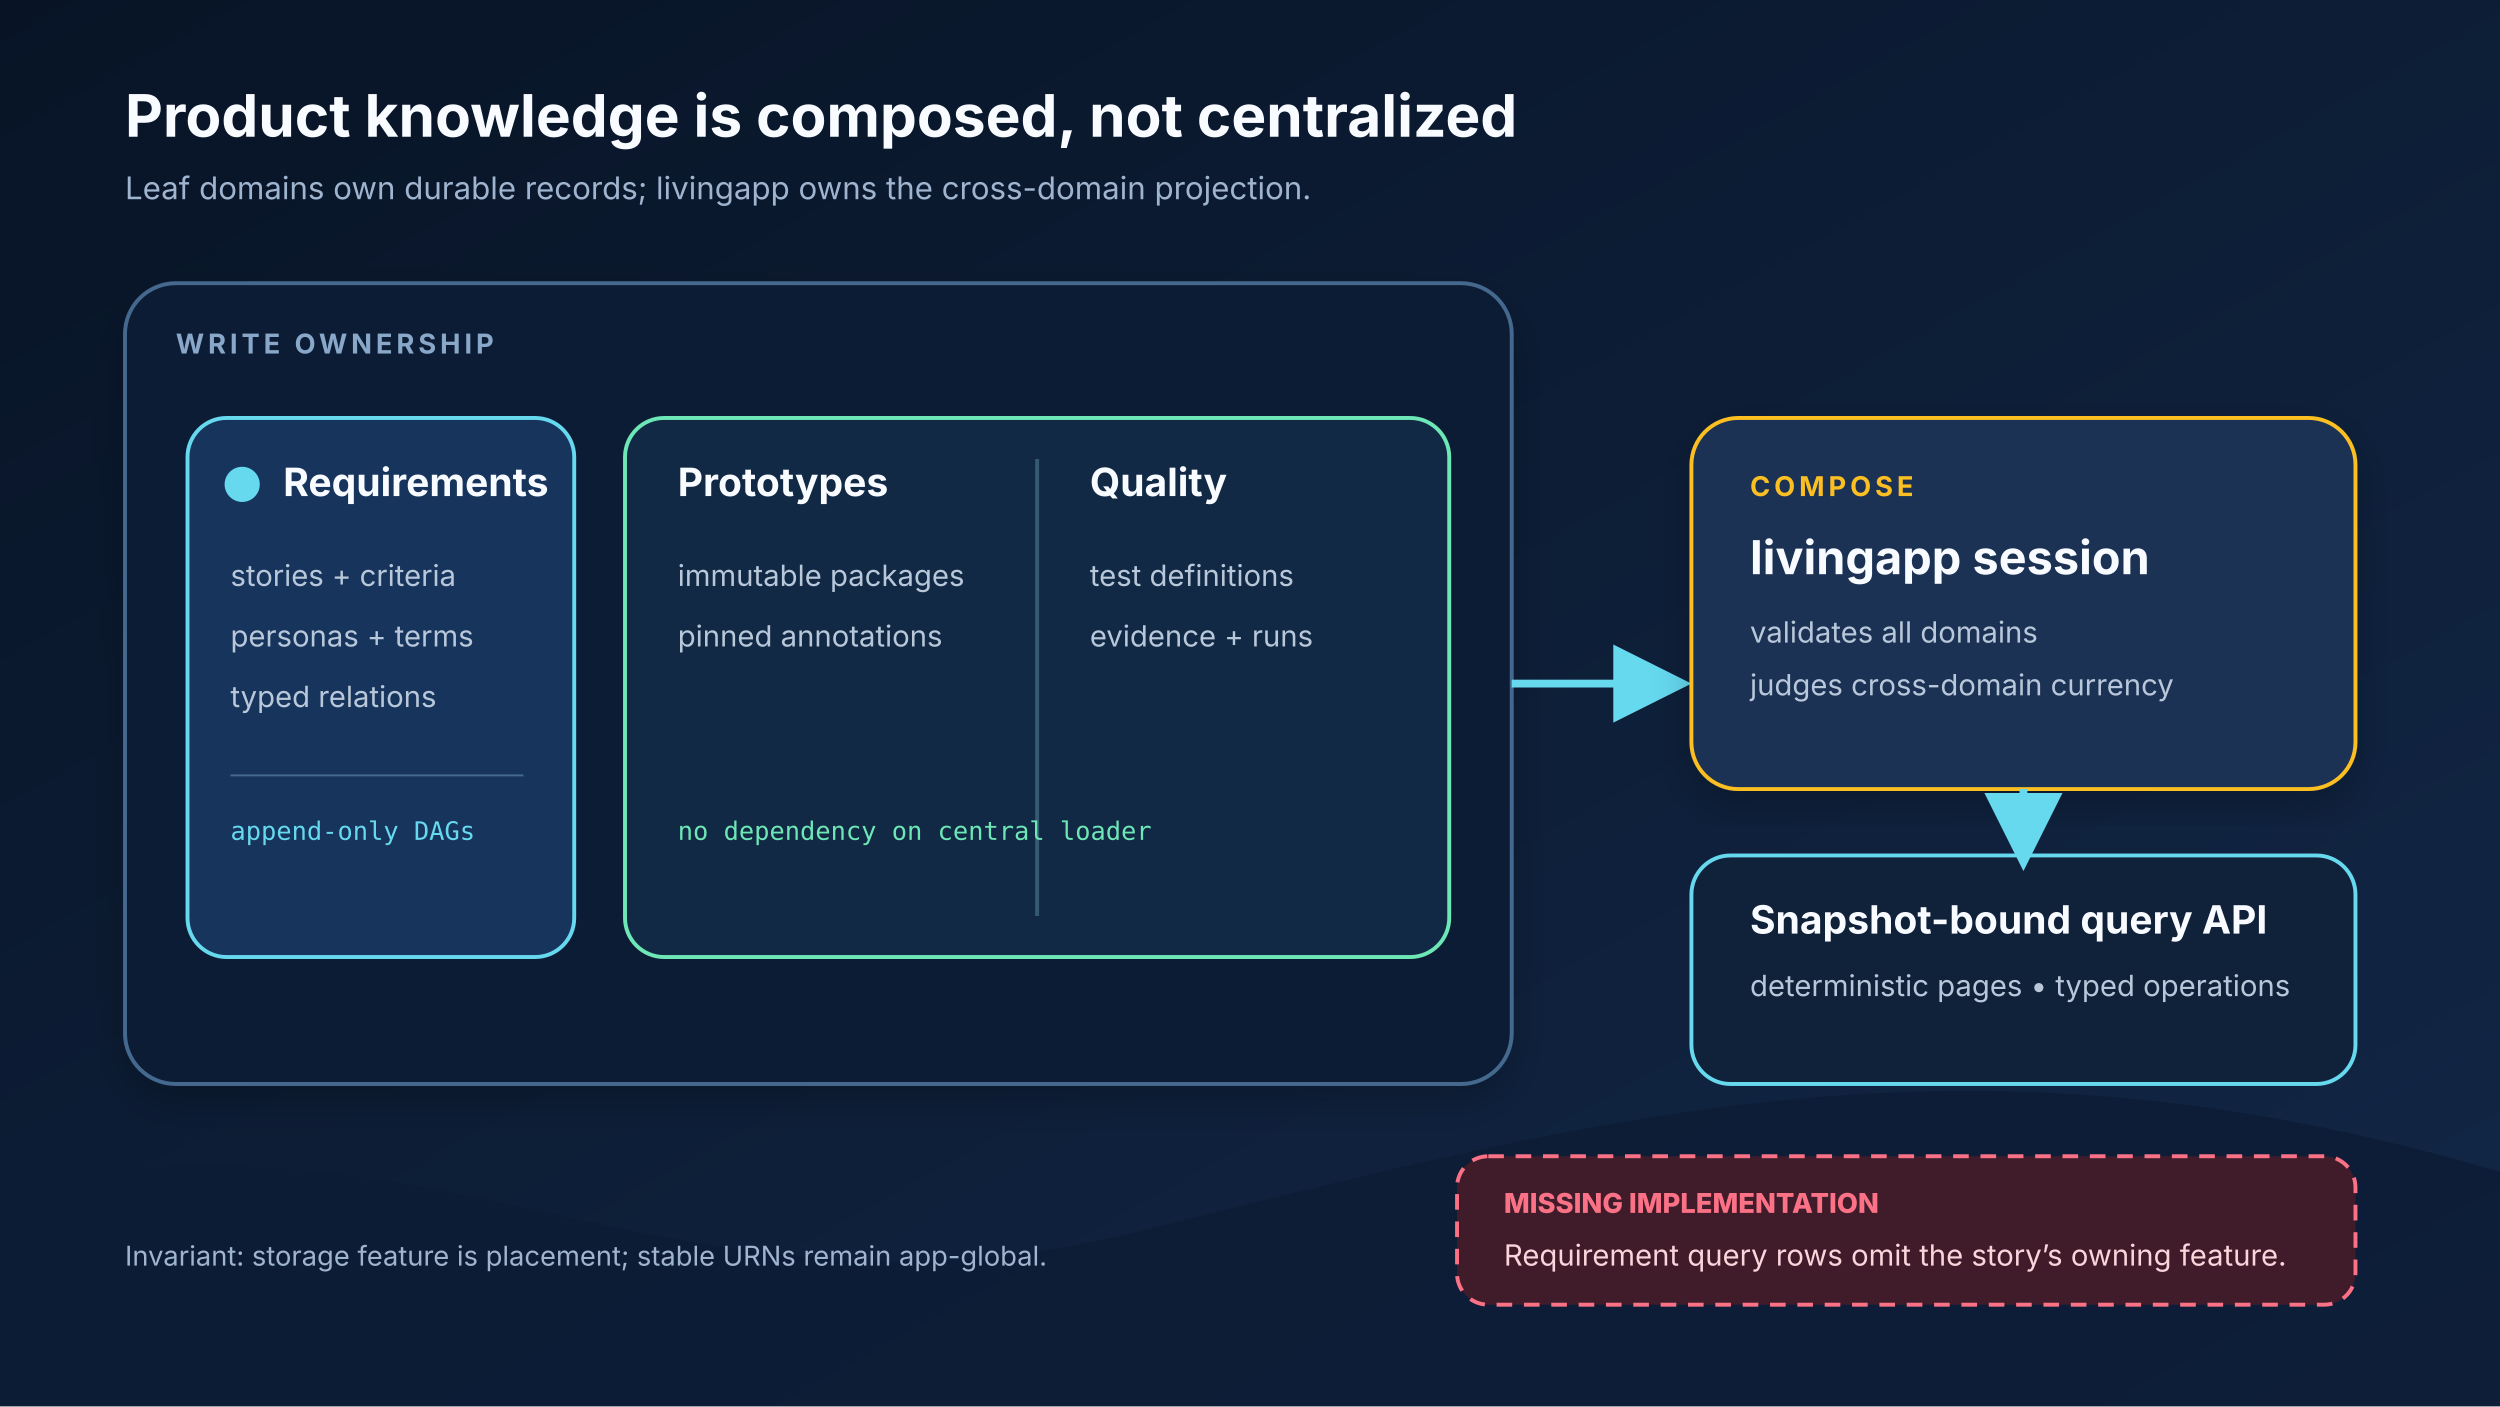
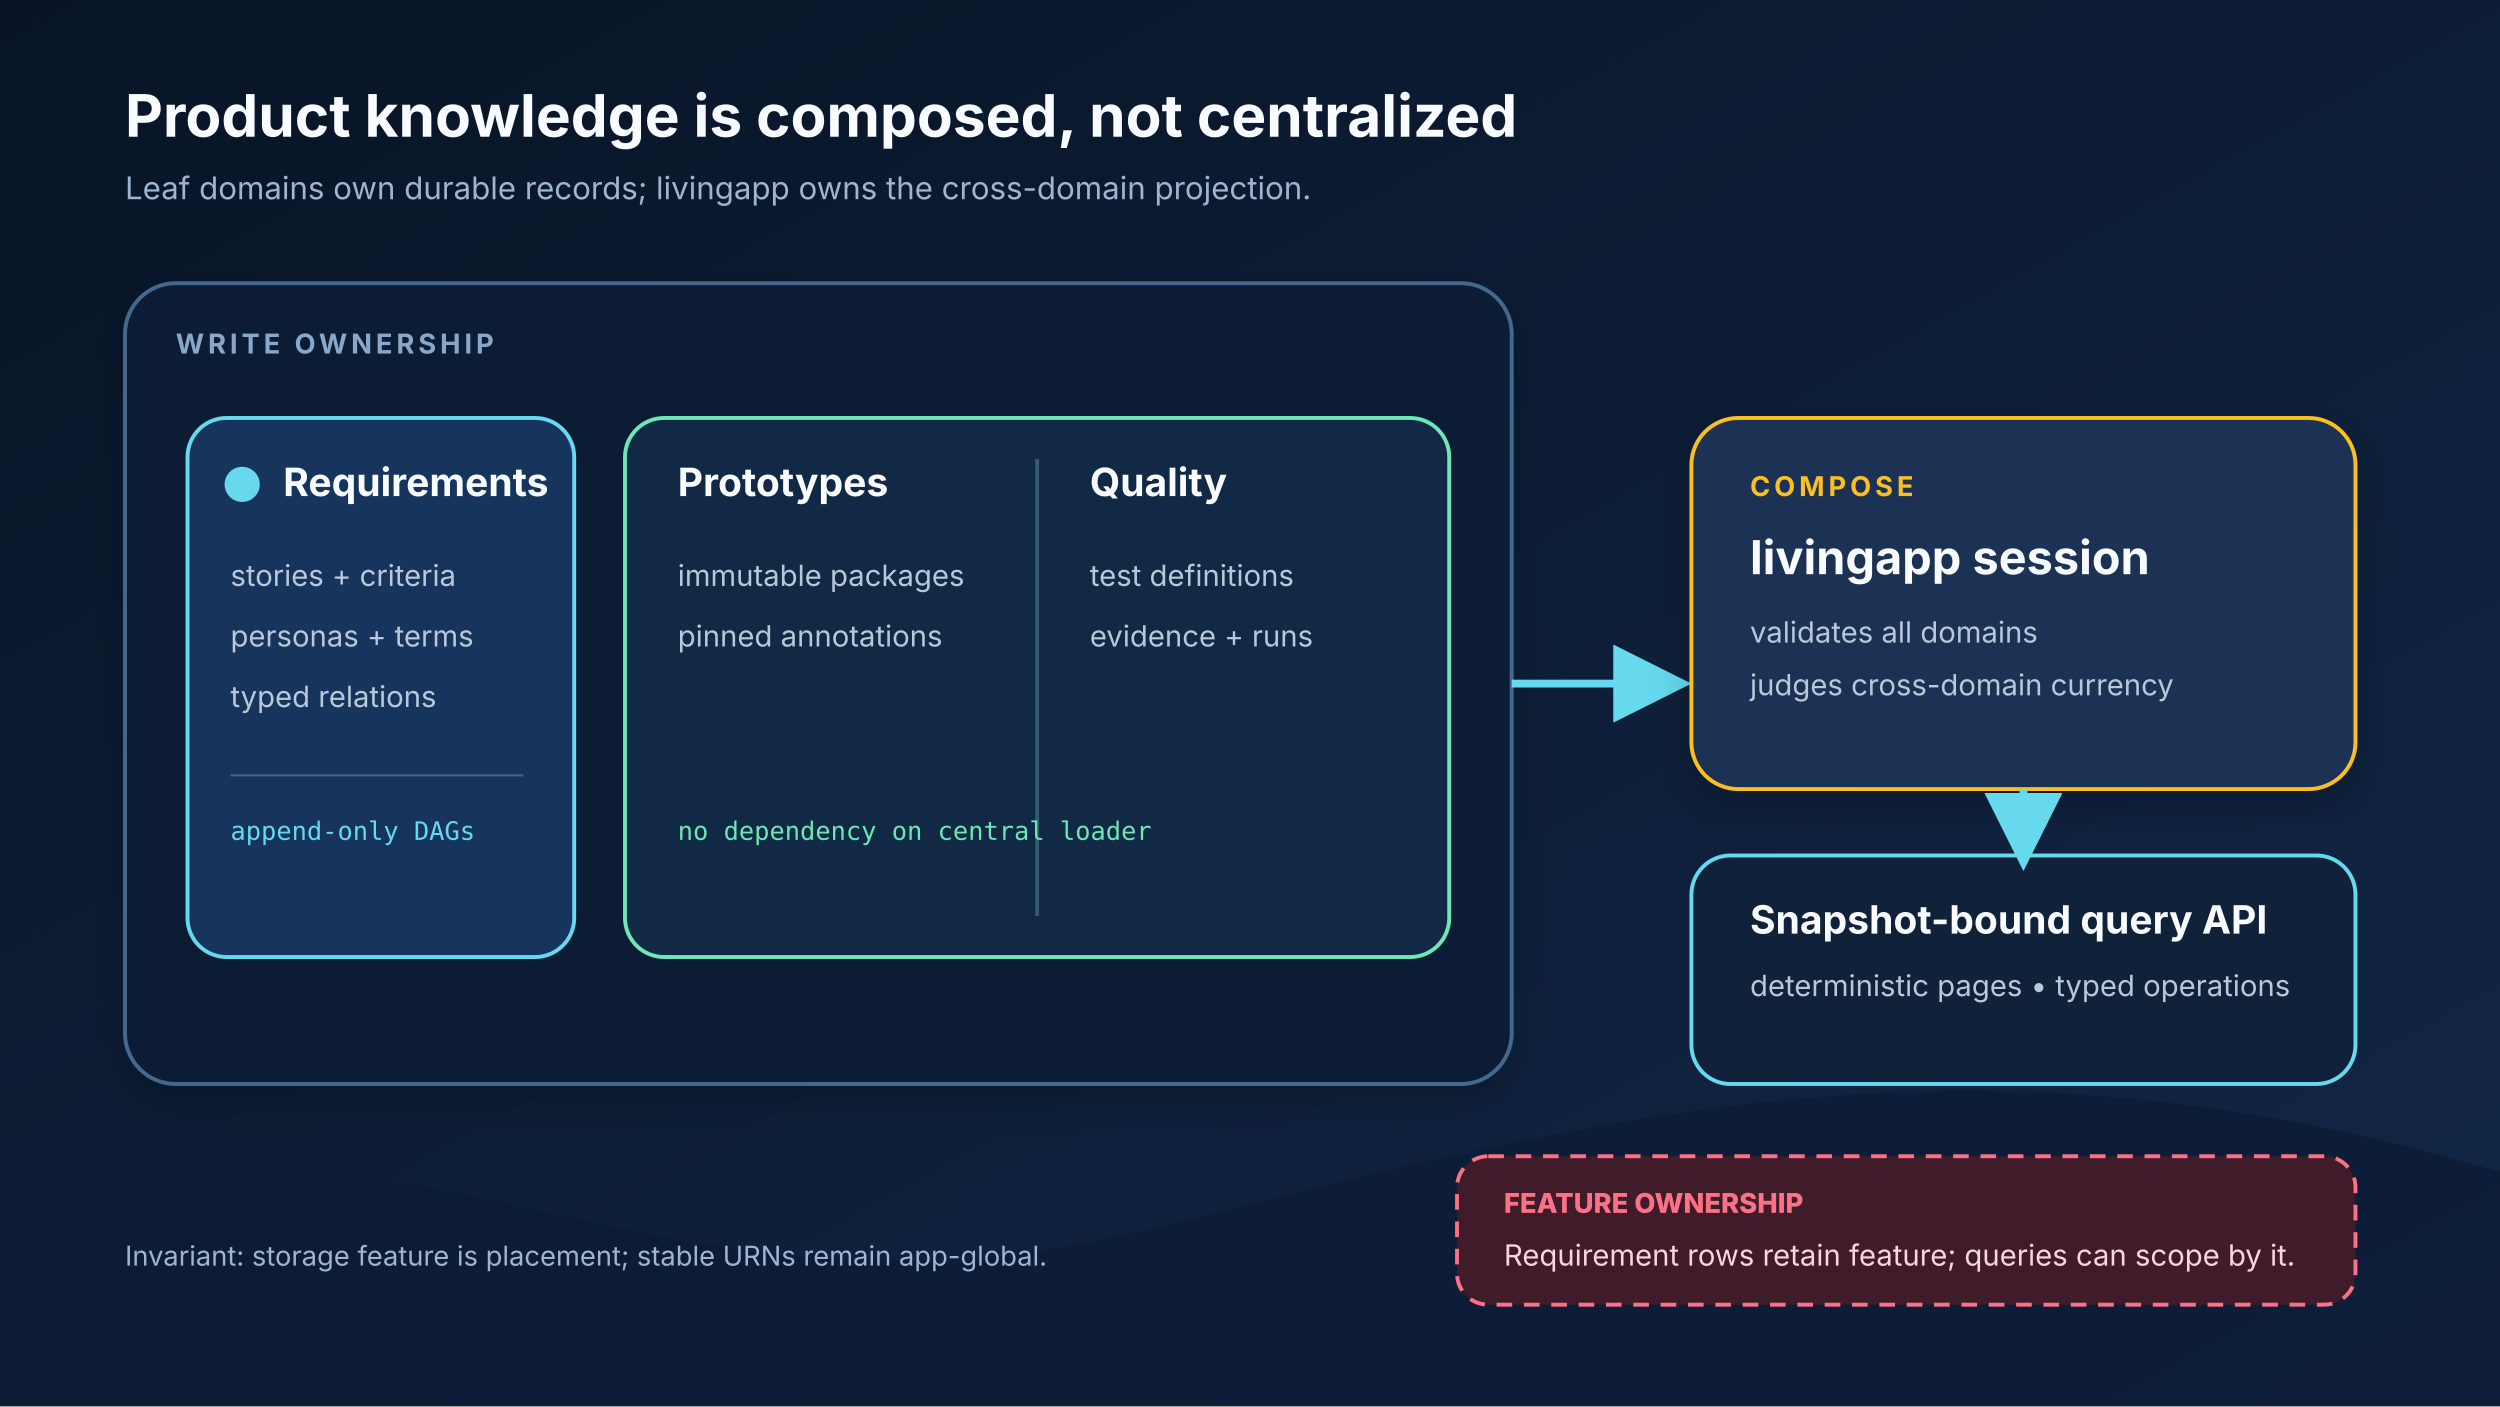
- <svg xmlns="http://www.w3.org/2000/svg" width="1280" height="720" viewBox="0 0 1280 720" role="img" aria-labelledby="title desc">
+ <svg xmlns="http://www.w3.org/2000/svg" viewBox="0 0 1280 720" role="img" aria-labelledby="title desc">
  <defs>
    <linearGradient id="bg" x1="0" y1="0" x2="1" y2="1">
      <stop stop-color="#081426" />
      <stop offset="1" stop-color="#122747" />
    </linearGradient>
    <marker id="arrow" markerWidth="10" markerHeight="10" refX="8" refY="5" orient="auto">
      <path d="M0 0L10 5L0 10Z" fill="#66d9ef" />
    </marker>
    <filter id="shadow">
      <feDropShadow dx="0" dy="8" stdDeviation="10" flood-opacity=".22" />
    </filter>
  </defs>
  <rect width="1280" height="720" fill="url(#bg)" />
  <path d="M0 610C220 555 345 690 585 630S1010 520 1280 600V720H0Z" fill="#0d1c34" opacity=".8" />
  <text x="64" y="70" fill="#f8fbff" font-family="Inter,system-ui,sans-serif" font-size="30" font-weight="700">Product knowledge is composed, not centralized</text>
  <text x="64" y="102" fill="#9fb4ce" font-family="Inter,system-ui,sans-serif" font-size="16">Leaf domains own durable records; livingapp owns the cross-domain projection.</text>
  <g id="leaf-boundary" filter="url(#shadow)">
    <rect x="64" y="145" width="710" height="410" rx="26" fill="#0c1d35" stroke="#45698e" stroke-width="2" />
    <text x="90" y="181" fill="#89a7c8" font-family="Inter,system-ui,sans-serif" font-size="14" font-weight="700" letter-spacing="2">WRITE OWNERSHIP</text>
  </g>
  <g id="requirements-owner">
    <rect x="96" y="214" width="198" height="276" rx="20" fill="#17345c" stroke="#66d9ef" stroke-width="2" />
    <circle cx="124" cy="248" r="9" fill="#66d9ef" />
    <text x="145" y="254" fill="#f8fbff" font-family="Inter,system-ui,sans-serif" font-size="20" font-weight="700">Requirements</text>
    <text x="118" y="300" fill="#b8c8da" font-family="Inter,system-ui,sans-serif" font-size="15">stories + criteria</text>
    <text x="118" y="331" fill="#b8c8da" font-family="Inter,system-ui,sans-serif" font-size="15">personas + terms</text>
    <text x="118" y="362" fill="#b8c8da" font-family="Inter,system-ui,sans-serif" font-size="15">typed relations</text>
    <path d="M118 397H268" stroke="#45698e" />
    <text x="118" y="430" fill="#66d9ef" font-family="ui-monospace,monospace" font-size="13">append-only DAGs</text>
  </g>
  <g id="prototype-quality-owners">
    <rect x="320" y="214" width="422" height="276" rx="20" fill="#112944" stroke="#6ee7b7" stroke-width="2" />
    <path d="M531 235V469" stroke="#355a70" stroke-width="2" />
    <text x="347" y="254" fill="#f8fbff" font-family="Inter,system-ui,sans-serif" font-size="20" font-weight="700">Prototypes</text>
    <text x="347" y="300" fill="#b8c8da" font-family="Inter,system-ui,sans-serif" font-size="15">immutable packages</text>
    <text x="347" y="331" fill="#b8c8da" font-family="Inter,system-ui,sans-serif" font-size="15">pinned annotations</text>
    <text x="558" y="254" fill="#f8fbff" font-family="Inter,system-ui,sans-serif" font-size="20" font-weight="700">Quality</text>
    <text x="558" y="300" fill="#b8c8da" font-family="Inter,system-ui,sans-serif" font-size="15">test definitions</text>
    <text x="558" y="331" fill="#b8c8da" font-family="Inter,system-ui,sans-serif" font-size="15">evidence + runs</text>
    <text x="347" y="430" fill="#6ee7b7" font-family="ui-monospace,monospace" font-size="13">no dependency on central loader</text>
  </g>
-   <path id="composition-flow" d="M774 350H858" stroke="#66d9ef" stroke-width="4" marker-end="url(#arrow)" />
+   <g id="composition-flow">
+     <rect x="774" y="342" width="84" height="16" fill="transparent" />
+     <path d="M774 350H858" stroke="#66d9ef" stroke-width="4" marker-end="url(#arrow)" />
+   </g>
  <g id="livingapp-composer" filter="url(#shadow)">
    <rect x="866" y="214" width="340" height="190" rx="24" fill="#1b3154" stroke="#fbbf24" stroke-width="2" />
    <text x="896" y="254" fill="#fbbf24" font-family="Inter,system-ui,sans-serif" font-size="14" font-weight="700" letter-spacing="2">COMPOSE</text>
    <text x="896" y="294" fill="#f8fbff" font-family="Inter,system-ui,sans-serif" font-size="24" font-weight="700">livingapp session</text>
    <text x="896" y="329" fill="#b8c8da" font-family="Inter,system-ui,sans-serif" font-size="15">validates all domains</text>
    <text x="896" y="356" fill="#b8c8da" font-family="Inter,system-ui,sans-serif" font-size="15">judges cross-domain currency</text>
  </g>
  <g id="query-contract">
    <rect x="866" y="438" width="340" height="117" rx="20" fill="#10213a" stroke="#66d9ef" stroke-width="2" />
    <text x="896" y="478" fill="#f8fbff" font-family="Inter,system-ui,sans-serif" font-size="20" font-weight="700">Snapshot-bound query API</text>
    <text x="896" y="510" fill="#b8c8da" font-family="Inter,system-ui,sans-serif" font-size="15">deterministic pages • typed operations</text>
    <path d="M1036 404V438" stroke="#66d9ef" stroke-width="4" marker-end="url(#arrow)" />
  </g>
  <g id="feature-ownership-gap">
    <rect x="746" y="592" width="460" height="76" rx="16" fill="#401c2b" stroke="#fb7185" stroke-width="2" stroke-dasharray="8 6" />
-     <text x="770" y="621" fill="#fb7185" font-family="Inter,system-ui,sans-serif" font-size="14" font-weight="800">MISSING IMPLEMENTATION</text>
-     <text x="770" y="648" fill="#fbd5dc" font-family="Inter,system-ui,sans-serif" font-size="15">Requirement query rows omit the story’s owning feature.</text>
+     <text x="770" y="621" fill="#fb7185" font-family="Inter,system-ui,sans-serif" font-size="14" font-weight="800">FEATURE OWNERSHIP</text>
+     <text x="770" y="648" fill="#fbd5dc" font-family="Inter,system-ui,sans-serif" font-size="15">Requirement rows retain feature; queries can scope by it.</text>
  </g>
  <text x="64" y="648" fill="#9fb4ce" font-family="Inter,system-ui,sans-serif" font-size="14">Invariant: storage feature is placement; stable URNs remain app-global.</text>
</svg>
